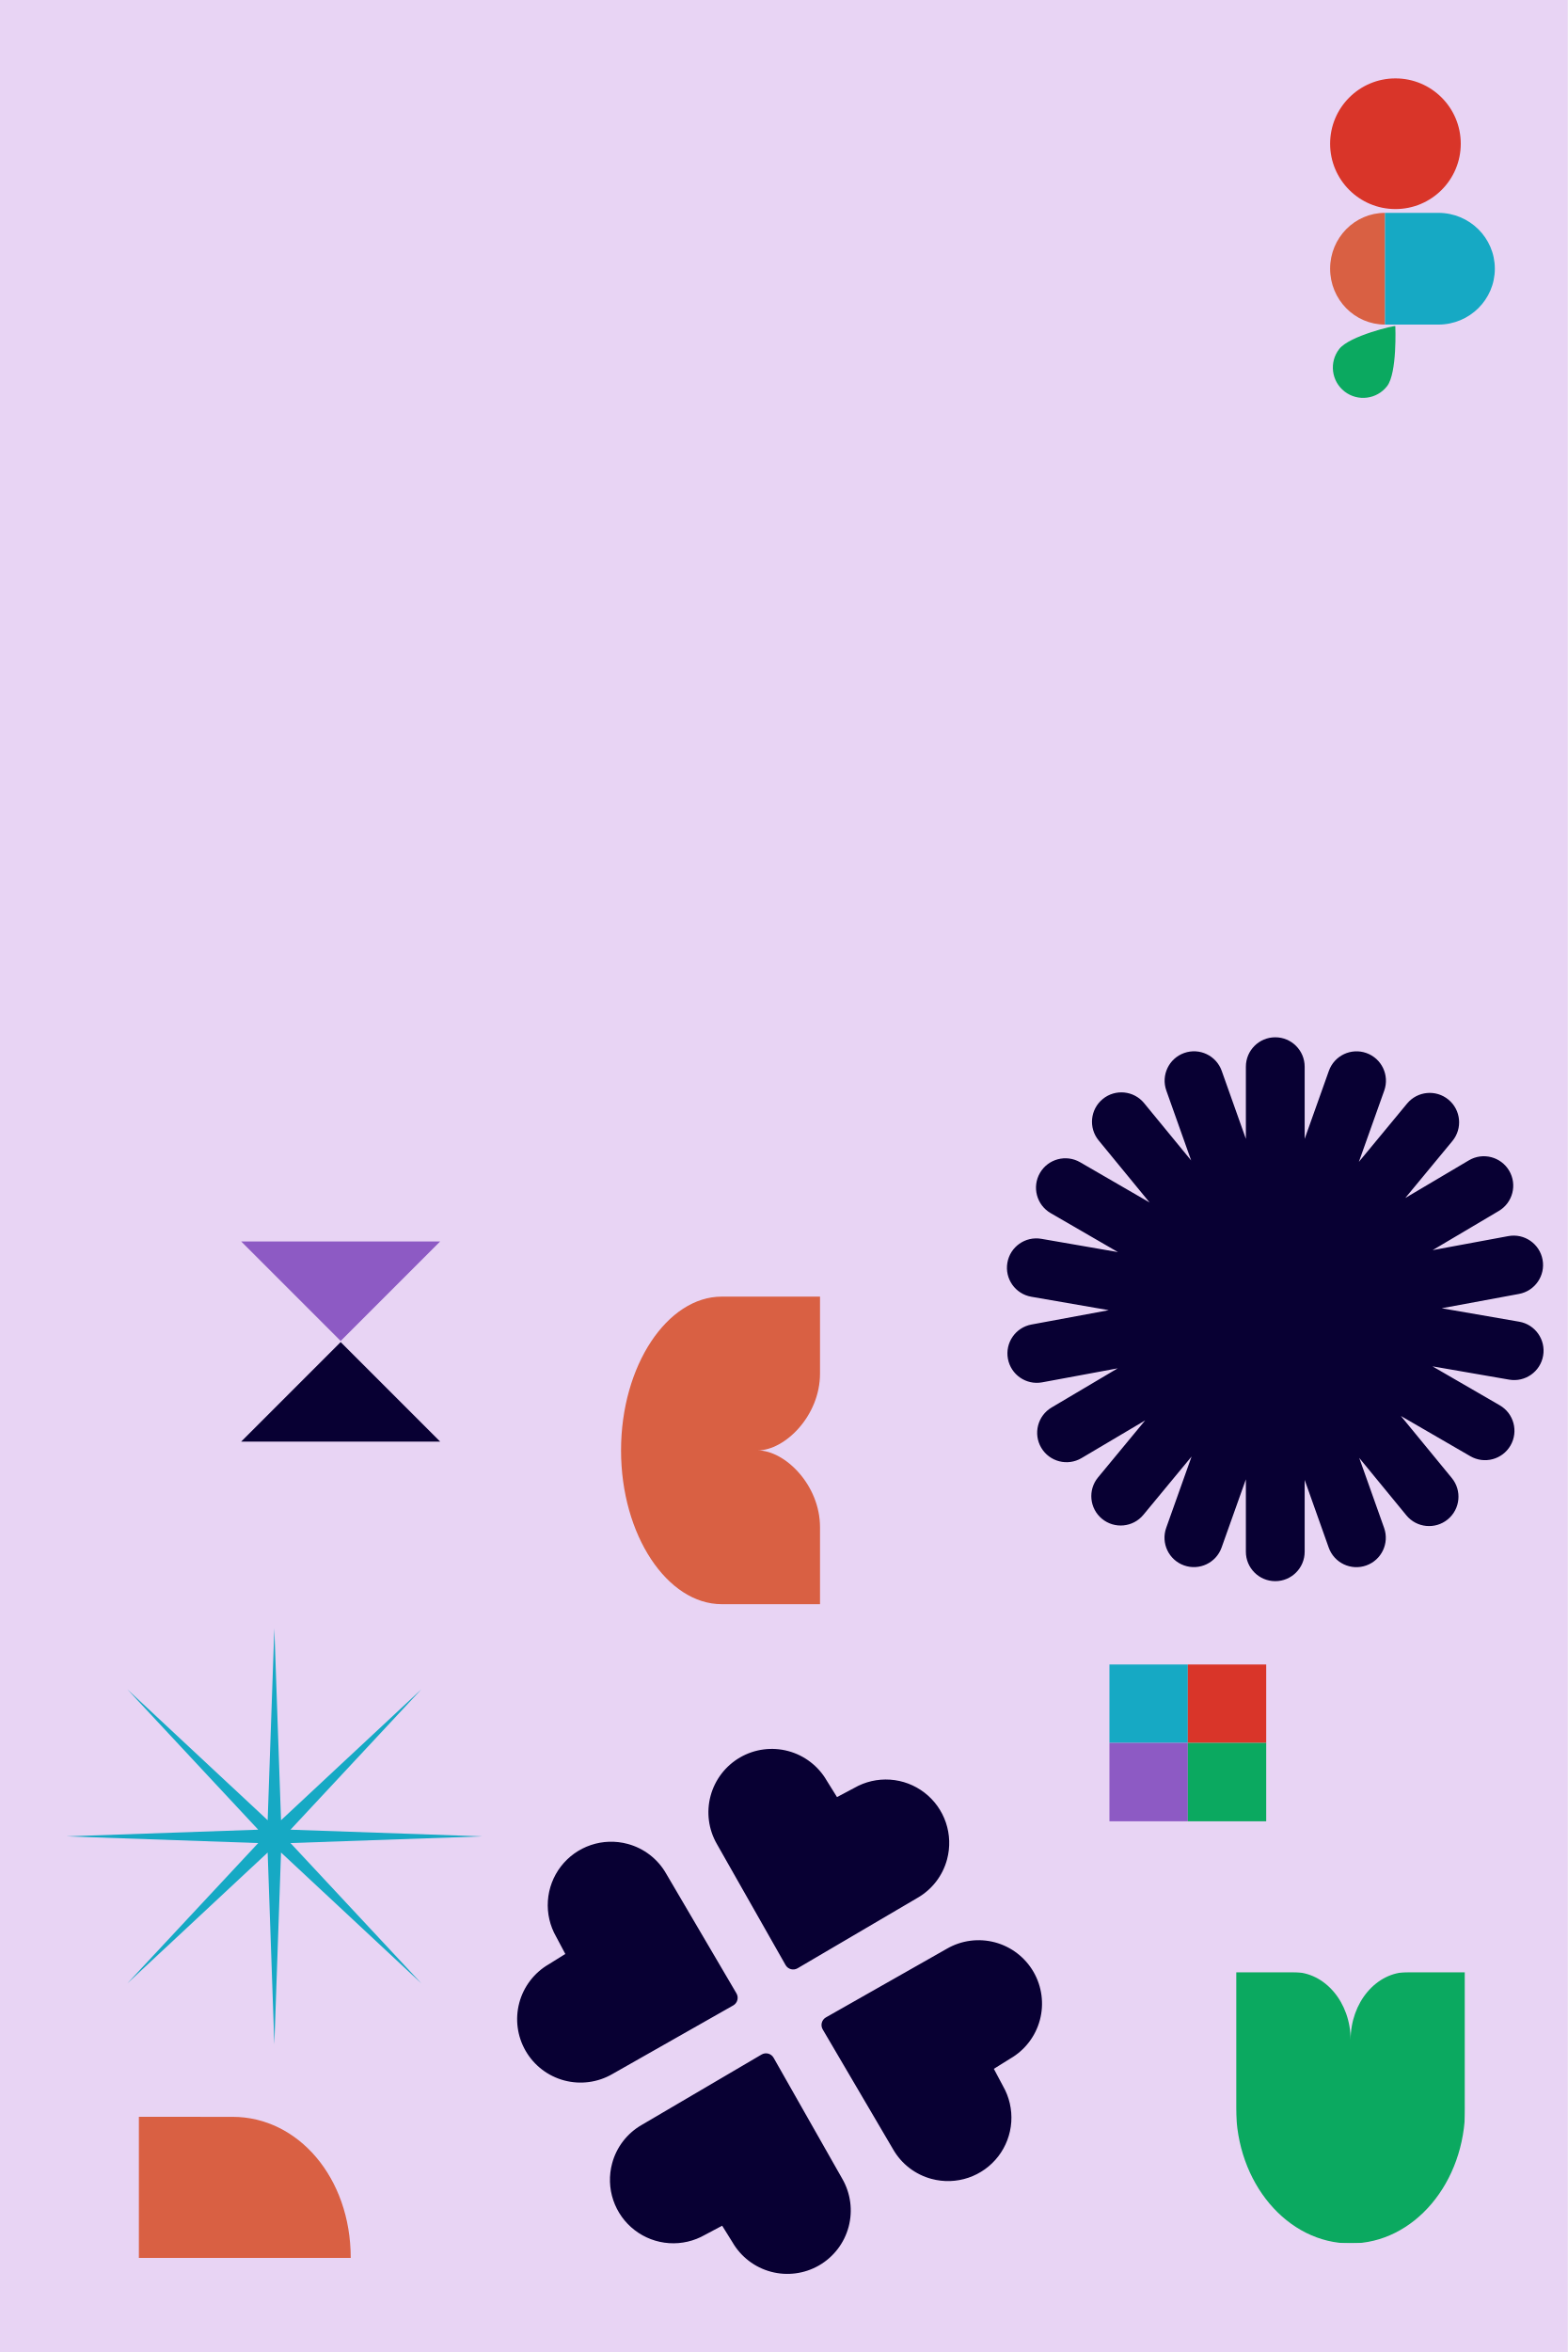
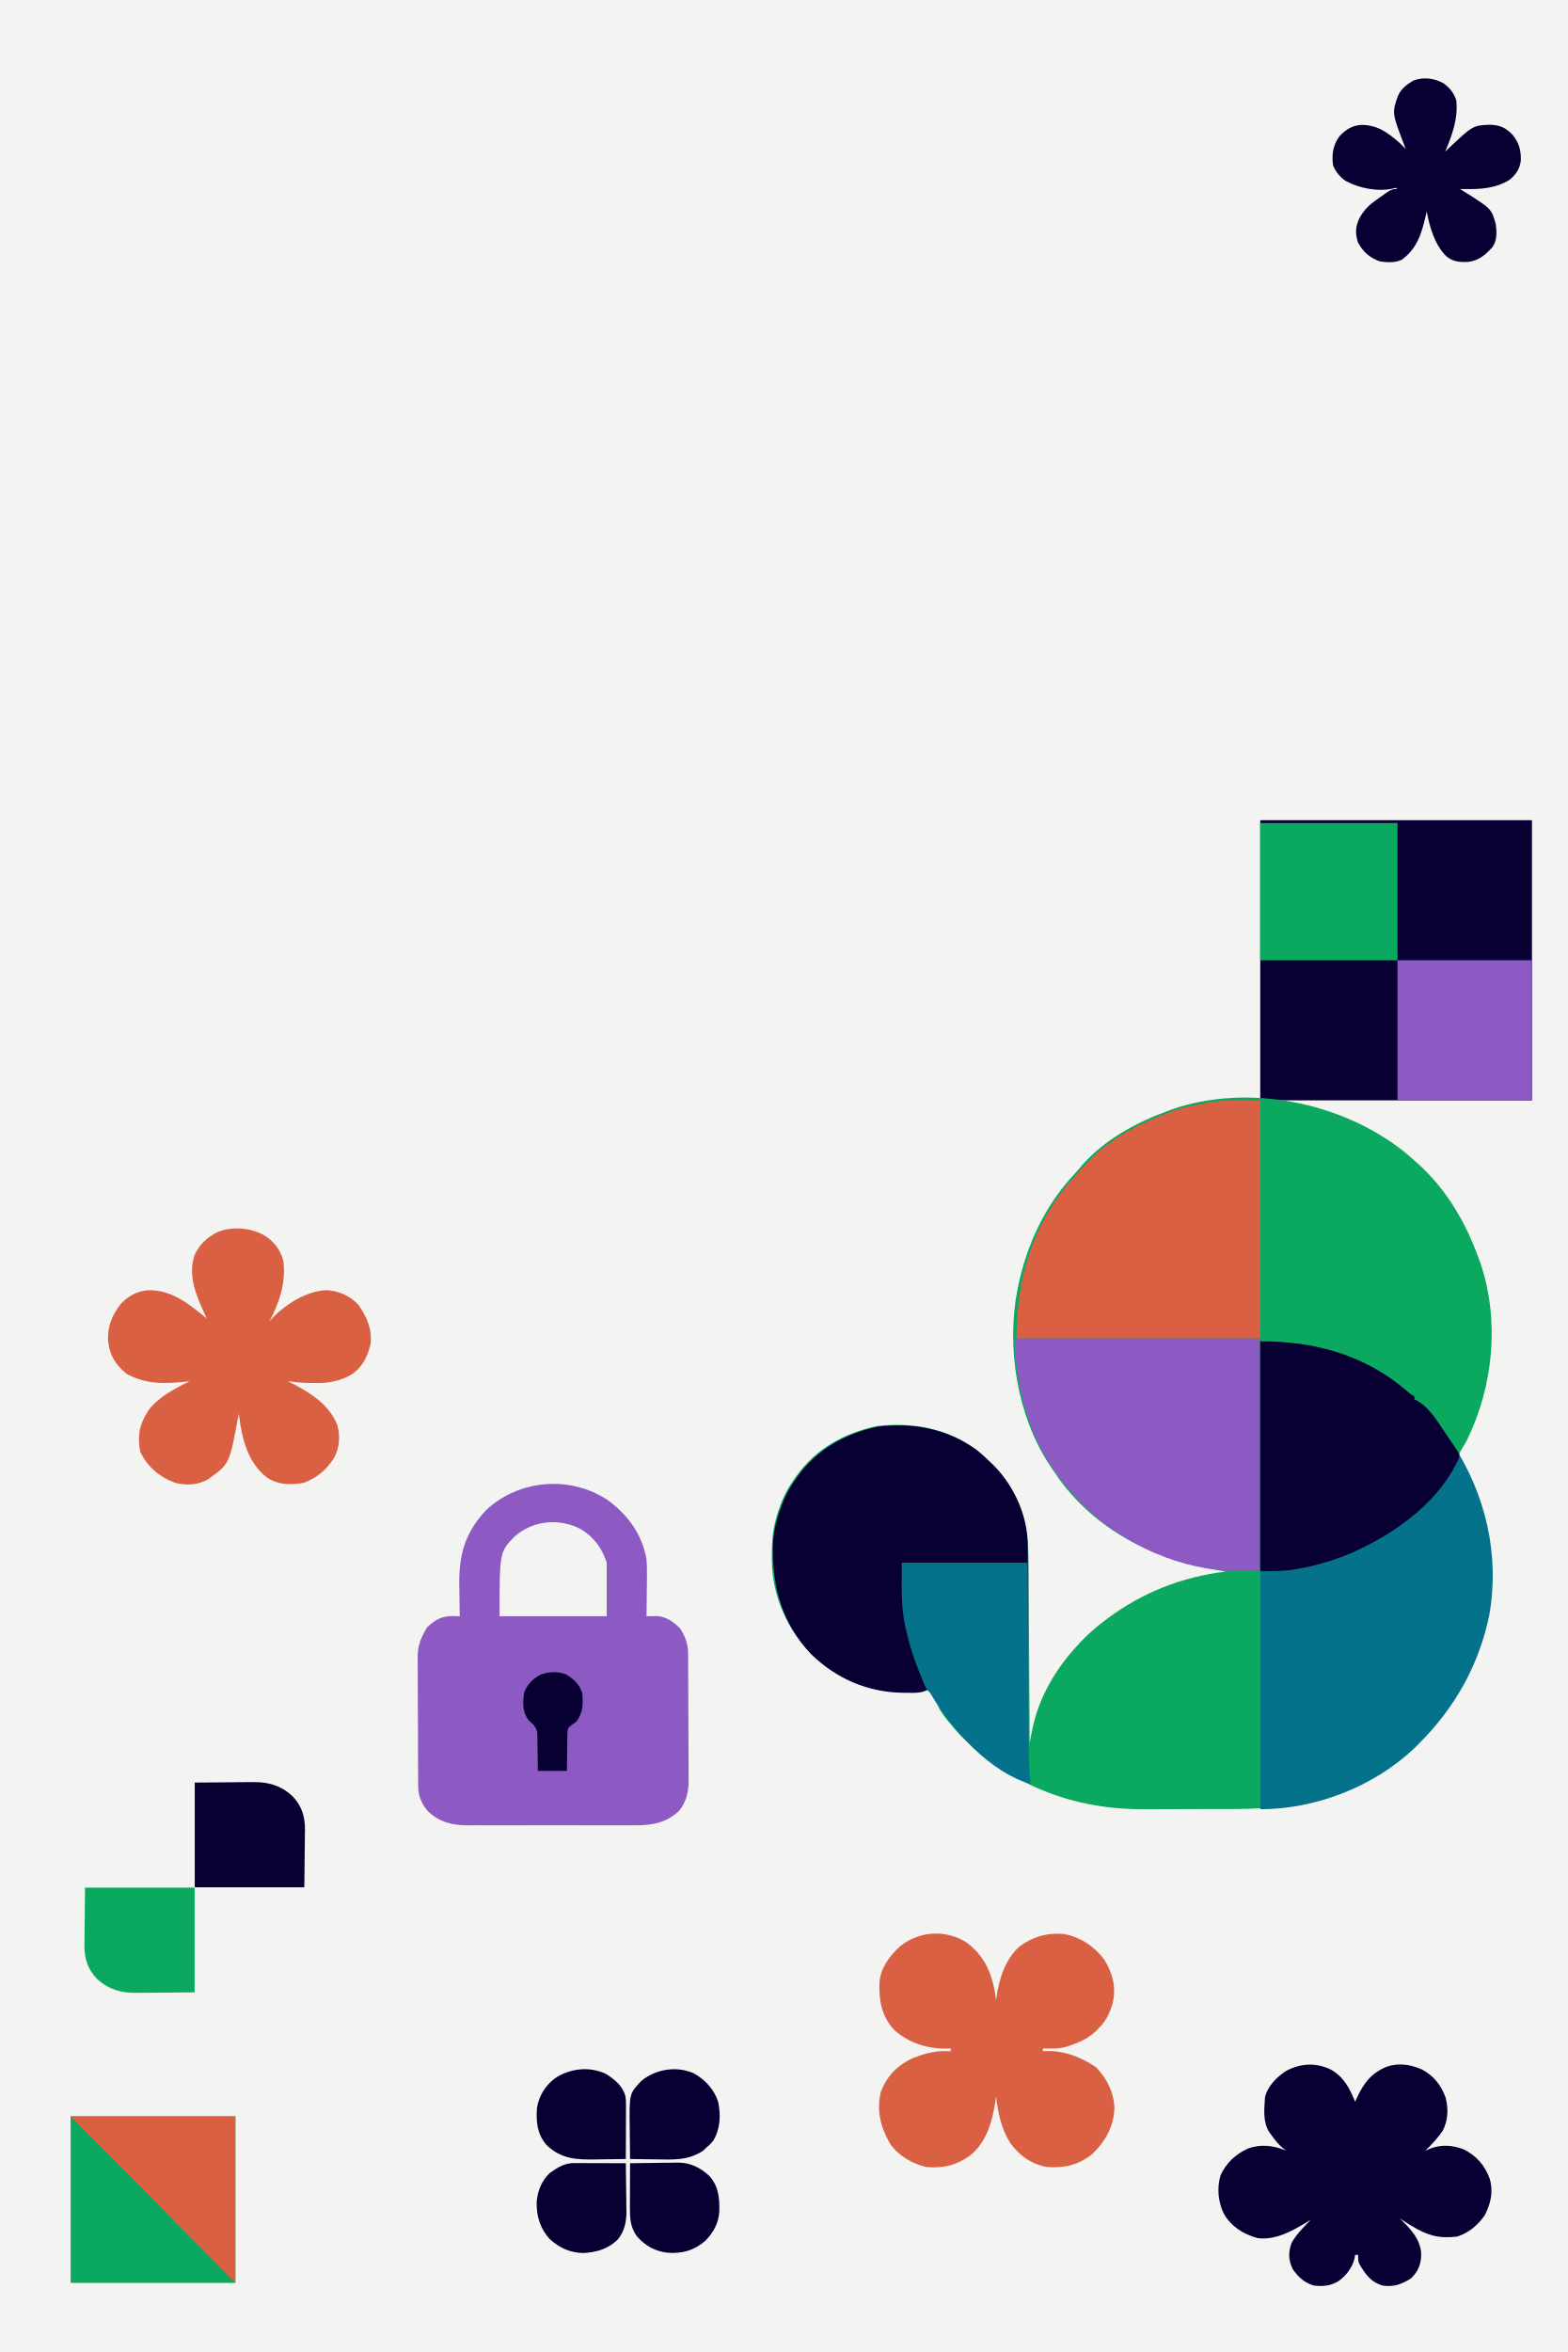
<svg xmlns="http://www.w3.org/2000/svg" width="260" height="390" viewBox="0 0 260 390" fill="none">
-   <rect width="260" height="390" fill="#E8D4F4" />
-   <path fill-rule="evenodd" clip-rule="evenodd" d="M155.258 311.992C156.1 310.897 156.715 309.645 157.07 308.311C157.608 306.304 157.54 304.183 156.874 302.215C156.208 300.247 154.974 298.52 153.328 297.253C151.682 295.986 149.697 295.235 147.624 295.095C145.551 294.955 143.483 295.432 141.681 296.467L138.817 297.987L137.111 295.25C135.715 292.835 133.417 291.074 130.722 290.353C128.027 289.633 125.157 290.013 122.742 291.409C120.327 292.805 118.566 295.103 117.845 297.798C117.125 300.493 117.505 303.363 118.901 305.778L130.286 325.835C130.38 326.002 130.508 326.149 130.66 326.267C130.812 326.384 130.986 326.47 131.172 326.52C131.357 326.57 131.551 326.582 131.742 326.556C131.932 326.531 132.116 326.467 132.282 326.37L152.17 314.692C153.368 314.005 154.417 313.087 155.258 311.992ZM103.329 355.054C102.488 356.149 101.872 357.4 101.518 358.735C100.979 360.742 101.047 362.863 101.713 364.831C102.379 366.799 103.613 368.525 105.259 369.792C106.906 371.06 108.891 371.811 110.964 371.951C113.036 372.091 115.104 371.613 116.906 370.579L119.77 369.059L121.476 371.796C122.872 374.211 125.171 375.972 127.865 376.692C130.56 377.413 133.431 377.033 135.846 375.637C138.26 374.241 140.021 371.942 140.742 369.248C141.462 366.553 141.082 363.683 139.686 361.268L128.301 341.211C128.207 341.044 128.08 340.897 127.927 340.779C127.775 340.661 127.601 340.575 127.416 340.525C127.23 340.476 127.036 340.463 126.845 340.489C126.655 340.515 126.471 340.579 126.305 340.676L106.418 352.353C105.22 353.041 104.17 353.958 103.329 355.054ZM154.506 361.299C153.171 360.945 151.92 360.329 150.824 359.488C149.729 358.647 148.811 357.597 148.124 356.399L136.447 336.511C136.349 336.345 136.286 336.162 136.26 335.971C136.234 335.781 136.246 335.587 136.296 335.401C136.346 335.215 136.432 335.041 136.55 334.889C136.667 334.737 136.814 334.61 136.982 334.515L157.038 323.131C159.453 321.734 162.324 321.355 165.019 322.075C167.713 322.795 170.012 324.557 171.408 326.971C172.804 329.386 173.183 332.257 172.463 334.951C171.743 337.646 169.982 339.944 167.567 341.34L164.829 343.046L166.35 345.911C167.384 347.712 167.861 349.78 167.721 351.853C167.581 353.926 166.83 355.911 165.563 357.557C164.296 359.204 162.57 360.438 160.602 361.104C158.634 361.77 156.512 361.838 154.506 361.299ZM107.763 307.558C106.668 306.717 105.416 306.101 104.082 305.747C102.075 305.208 99.954 305.276 97.986 305.942C96.018 306.608 94.291 307.842 93.024 309.488C91.757 311.135 91.006 313.12 90.866 315.193C90.726 317.265 91.203 319.333 92.237 321.135L93.758 323.999L91.02 325.705C88.606 327.102 86.844 329.4 86.124 332.095C85.404 334.789 85.784 337.659 87.18 340.074C88.576 342.489 90.874 344.251 93.569 344.971C96.263 345.691 99.134 345.311 101.549 343.915L121.606 332.531C121.773 332.436 121.92 332.309 122.037 332.156C122.155 332.004 122.241 331.83 122.291 331.645C122.341 331.459 122.353 331.265 122.327 331.074C122.301 330.884 122.238 330.7 122.141 330.535L110.463 310.647C109.776 309.449 108.858 308.399 107.763 307.558Z" fill="#080033" />
-   <rect x="184" y="276" width="13" height="13" fill="#16A9C4" />
-   <rect x="197" y="276" width="13" height="13" fill="#D93529" />
-   <rect x="184" y="289" width="13" height="13" fill="#8D5AC4" />
-   <rect x="197" y="289" width="13" height="13" fill="#0BA960" />
-   <g clip-path="url(#clip0_19192_4776)">
-     <mask id="mask0_19192_4776" style="mask-type:luminance" maskUnits="userSpaceOnUse" x="205" y="327" width="38" height="45">
-       <path d="M243 327H205V372H243V327Z" fill="white" />
-     </mask>
-     <g mask="url(#mask0_19192_4776)">
-       <path fill-rule="evenodd" clip-rule="evenodd" d="M214.5 327H205V349.5C205 361.926 213.507 372 224 372C234.493 372 243 361.926 243 349.5V327H233.5C228.253 327 224 332.037 224 338.25C224 332.037 219.747 327 214.5 327Z" fill="#0BA960" />
-     </g>
+   <g clip-path="url(#clip0_19192_4808)">
+     <rect width="260" height="390" fill="#F3F3F1" />
+     <path d="M101.02 248.901C104.274 251.393 106.527 254.503 107.227 258.605C107.344 260.226 107.299 261.853 107.274 263.477C107.271 263.917 107.267 264.356 107.264 264.796C107.256 265.864 107.243 266.932 107.227 267.999C107.381 267.996 107.535 267.992 107.694 267.989C107.897 267.986 108.101 267.983 108.311 267.981C108.512 267.977 108.713 267.974 108.921 267.97C110.504 268.049 111.727 268.945 112.813 270.031C113.616 271.315 114.11 272.575 114.12 274.098C114.122 274.399 114.122 274.399 114.125 274.706C114.126 274.924 114.127 275.142 114.127 275.367C114.129 275.598 114.131 275.829 114.132 276.068C114.137 276.833 114.14 277.599 114.143 278.364C114.144 278.626 114.145 278.888 114.146 279.158C114.151 280.545 114.155 281.933 114.157 283.32C114.16 284.75 114.169 286.179 114.179 287.608C114.186 288.71 114.188 289.812 114.189 290.914C114.19 291.441 114.193 291.968 114.197 292.494C114.204 293.234 114.203 293.973 114.202 294.712C114.207 295.035 114.207 295.035 114.211 295.363C114.196 297.139 113.792 298.859 112.641 300.254C110.462 302.315 108.077 302.682 105.172 302.662C104.687 302.665 104.687 302.665 104.192 302.668C103.313 302.672 102.434 302.67 101.555 302.667C100.63 302.665 99.706 302.667 98.781 302.669C97.229 302.67 95.677 302.668 94.125 302.663C92.336 302.658 90.547 302.659 88.759 302.665C87.217 302.67 85.675 302.67 84.133 302.668C83.215 302.666 82.297 302.666 81.379 302.669C80.354 302.673 79.33 302.668 78.305 302.662C78.005 302.664 77.705 302.666 77.395 302.668C74.939 302.643 72.869 302.116 71.037 300.409C69.933 299.173 69.368 297.82 69.357 296.167C69.356 295.963 69.354 295.76 69.352 295.551C69.351 295.33 69.351 295.109 69.35 294.882C69.348 294.648 69.347 294.414 69.345 294.172C69.34 293.397 69.337 292.623 69.334 291.848C69.333 291.583 69.332 291.318 69.331 291.044C69.326 289.641 69.322 288.237 69.32 286.833C69.317 285.387 69.308 283.94 69.298 282.493C69.292 281.378 69.29 280.263 69.289 279.148C69.287 278.615 69.284 278.082 69.28 277.548C69.273 276.8 69.274 276.053 69.275 275.305C69.272 275.086 69.269 274.868 69.266 274.644C69.281 272.792 69.879 271.404 70.839 269.84C72.112 268.601 73.269 267.966 75.058 267.965C75.456 267.974 75.853 267.984 76.25 267.999C76.245 267.733 76.24 267.467 76.234 267.193C76.216 266.189 76.204 265.185 76.195 264.181C76.189 263.75 76.183 263.318 76.174 262.887C76.075 257.955 77.079 254.21 80.527 250.496C86.015 245.247 94.803 244.566 101.02 248.901Z" fill="#8D5AC4" />
+     <path d="M43.925 204.902C45.483 205.884 46.449 207.198 46.972 208.965C47.493 212.575 46.355 215.946 44.687 219.121C44.897 218.88 45.106 218.639 45.322 218.391C47.58 216.133 50.832 214.107 54.066 213.932C56.126 214.002 57.991 214.841 59.414 216.328C60.852 218.361 61.765 220.406 61.445 222.93C60.935 224.987 60.134 226.645 58.371 227.872C56.368 229.061 54.468 229.36 52.177 229.325C51.973 229.325 51.77 229.325 51.559 229.324C50.264 229.315 49.016 229.207 47.734 229.023C47.943 229.128 48.152 229.233 48.367 229.341C51.461 230.941 54.573 232.893 55.936 236.255C56.45 238.115 56.319 239.979 55.433 241.695C54.173 243.687 52.635 244.994 50.448 245.861C48.213 246.277 46.153 246.246 44.221 244.964C41.138 242.541 40.163 238.662 39.675 234.944C39.654 234.75 39.632 234.555 39.609 234.355C39.584 234.496 39.558 234.637 39.532 234.781C38.07 242.746 38.07 242.746 34.531 245.273C32.812 246.271 30.938 246.349 29.017 245.86C26.419 244.903 24.504 243.247 23.264 240.767C22.748 238.087 23.134 236.141 24.628 233.848C26.233 231.666 29.095 230.172 31.484 229.023C31.252 229.051 31.252 229.051 31.016 229.079C27.373 229.465 24.284 229.601 20.994 227.802C19.14 226.292 18.232 224.794 17.929 222.411C17.799 219.989 18.512 218.206 19.967 216.286C21.172 214.964 22.559 214.183 24.338 213.947C28.438 213.782 31.252 216.166 34.277 218.613C34.154 218.347 34.032 218.08 33.906 217.805C32.536 214.781 31.177 211.614 32.214 208.243C32.875 206.799 33.709 205.769 35.039 204.902C35.197 204.798 35.355 204.693 35.518 204.585C37.998 203.225 41.535 203.486 43.925 204.902Z" fill="#D96043" />
+     <path d="M160.173 322.007C163.002 324.026 164.314 326.726 164.968 330.058C165.05 330.604 165.13 331.15 165.204 331.697C165.247 331.357 165.247 331.357 165.292 331.009C165.739 327.97 166.768 324.818 169.139 322.707C171.505 321.042 173.638 320.468 176.501 320.69C179.26 321.252 181.461 322.701 183.147 324.936C184.515 327.155 185.128 329.44 184.573 331.983C184.124 333.625 183.565 334.911 182.384 336.147C182.232 336.308 182.079 336.469 181.922 336.635C180.591 337.924 179.189 338.601 177.442 339.191C177.275 339.249 177.107 339.307 176.935 339.366C175.629 339.752 174.317 339.704 172.97 339.66C172.97 339.814 172.97 339.969 172.97 340.128C173.176 340.116 173.176 340.116 173.386 340.104C176.502 340.001 179.175 341.055 181.752 342.748C183.609 344.682 184.732 346.931 184.826 349.613C184.723 352.642 183.281 355.148 181.106 357.214C178.87 358.988 176.482 359.538 173.676 359.332C171.095 358.88 169.071 357.454 167.557 355.351C166.085 353.046 165.501 350.306 165.204 347.623C165.148 348.005 165.148 348.005 165.091 348.395C164.564 351.781 163.666 355.15 160.894 357.415C158.63 359.055 156.447 359.555 153.672 359.332C151.239 358.777 148.948 357.442 147.552 355.351C146.004 352.599 145.344 349.938 146.102 346.81C147.092 344.244 148.832 342.465 151.318 341.299C153.076 340.61 154.798 340.085 156.702 340.114C156.977 340.117 156.977 340.117 157.259 340.12C157.395 340.123 157.532 340.125 157.673 340.128C157.673 339.974 157.673 339.819 157.673 339.66C157.518 339.668 157.364 339.676 157.205 339.685C153.923 339.781 150.751 338.793 148.273 336.571C146.19 334.302 145.736 331.617 145.864 328.676C146.066 326.254 147.535 324.356 149.259 322.739C152.386 320.206 156.754 319.917 160.173 322.007Z" fill="#D96043" />
+     <path d="M96.418 253.61C98.57 254.958 99.823 256.712 100.623 259.113C100.623 262.046 100.623 264.979 100.623 268C94.758 268 88.893 268 82.85 268C82.85 257.368 82.85 257.368 85.334 254.782C88.413 252.083 92.828 251.66 96.418 253.61Z" fill="#F3F3F1" />
+     <path d="M93.86 277.634C95.126 278.392 96.086 279.267 96.562 280.695C96.731 282.588 96.726 283.99 95.546 285.52C95.329 285.669 95.111 285.818 94.886 285.972C94.21 286.489 94.21 286.489 94.109 287.303C94.106 287.596 94.102 287.888 94.097 288.19C94.086 288.666 94.086 288.666 94.075 289.152C94.074 289.482 94.072 289.813 94.071 290.153C94.064 290.488 94.058 290.822 94.051 291.167C94.036 291.993 94.029 292.819 94.023 293.645C92.431 293.645 90.839 293.645 89.199 293.645C89.195 293.146 89.192 292.648 89.188 292.134C89.176 291.479 89.164 290.824 89.151 290.169C89.15 289.841 89.148 289.512 89.147 289.174C89.139 288.857 89.132 288.541 89.124 288.214C89.121 287.923 89.117 287.632 89.112 287.332C88.897 286.308 88.452 285.943 87.675 285.266C86.628 283.844 86.696 282.399 86.914 280.695C87.449 279.241 88.347 278.388 89.707 277.649C91.04 277.204 92.538 277.106 93.86 277.634Z" fill="#080033" />
+     <path d="M11.712 350.922C20.73 350.922 29.748 350.922 39.039 350.922C39.039 360.037 39.039 369.152 39.039 378.543C30.021 378.543 21.003 378.543 11.712 378.543C11.712 369.428 11.712 360.313 11.712 350.922Z" fill="#0BA960" />
+     <path d="M39.039 350.922H11.712L39.039 378.543V350.922Z" fill="#D96043" />
+     <path d="M220.643 343.128C222.827 344.323 223.852 346.258 224.741 348.509C224.83 348.31 224.919 348.11 225.011 347.905C226.203 345.36 227.425 343.736 230.058 342.669C231.996 342.021 234.051 342.342 235.881 343.177C237.801 344.234 239.016 345.759 239.756 347.813C240.228 349.68 240.168 351.541 239.296 353.272C238.475 354.516 237.436 355.584 236.388 356.635C236.67 356.509 236.952 356.384 237.242 356.254C239.065 355.577 240.867 355.689 242.675 356.369C244.867 357.431 246.237 359.019 247.081 361.289C247.686 363.407 247.246 365.365 246.262 367.3C245.104 368.979 243.65 370.202 241.705 370.855C238.656 371.242 236.696 370.668 234.109 369.078C233.888 368.946 233.666 368.813 233.438 368.677C232.981 368.397 232.531 368.104 232.083 367.808C232.194 367.91 232.304 368.012 232.418 368.117C234.067 369.695 235.637 371.445 235.707 373.823C235.688 375.473 235.19 376.628 234.03 377.791C232.473 378.772 231.126 379.256 229.298 378.981C227.382 378.424 226.427 377.094 225.459 375.426C225.247 374.918 225.247 374.918 225.247 373.903C225.08 373.903 224.913 373.903 224.741 373.903C224.713 374.089 224.685 374.275 224.656 374.466C224.292 375.993 223.289 377.301 222.035 378.22C220.653 379.057 219.486 379.146 217.905 378.981C216.331 378.521 215.256 377.542 214.36 376.188C213.685 374.711 213.644 373.461 214.202 371.935C214.997 370.455 216.244 369.264 217.398 368.062C217.18 368.197 216.963 368.332 216.739 368.471C214.261 369.97 211.522 371.502 208.536 371.109C206.147 370.423 204.25 369.237 202.968 367.078C202.022 365.078 201.807 362.88 202.41 360.736C203.334 358.671 204.942 357.186 206.986 356.254C209.193 355.482 211.223 355.752 213.347 356.635C213.16 356.496 212.974 356.358 212.781 356.215C212.06 355.602 211.556 354.991 211.005 354.223C210.831 353.984 210.658 353.746 210.479 353.501C209.425 351.822 209.671 349.665 209.802 347.747C210.249 345.887 211.808 344.325 213.396 343.34C215.777 342.122 218.186 341.996 220.643 343.128Z" fill="#080033" />
+     <path d="M104.495 358.7C105.822 358.676 107.15 358.659 108.478 358.648C108.929 358.643 109.379 358.637 109.83 358.629C110.481 358.617 111.132 358.612 111.784 358.608C111.983 358.603 112.182 358.598 112.387 358.594C114.498 358.593 116.126 359.399 117.661 360.821C119.185 362.527 119.345 364.491 119.298 366.695C119.159 368.677 118.356 370.136 116.983 371.556C115.095 373.187 113.194 373.693 110.759 373.545C108.648 373.294 107.093 372.44 105.665 370.866C104.504 369.288 104.461 367.778 104.472 365.897C104.472 365.691 104.473 365.485 104.473 365.272C104.474 364.617 104.477 363.961 104.48 363.306C104.481 362.86 104.482 362.415 104.483 361.969C104.486 360.879 104.49 359.789 104.495 358.7Z" fill="#080033" />
+     <path d="M100.475 343.881C101.876 344.739 103.204 345.814 103.69 347.439C103.799 347.963 103.821 348.432 103.82 348.967C103.82 349.169 103.82 349.37 103.82 349.577C103.818 349.793 103.817 350.008 103.816 350.23C103.816 350.452 103.815 350.674 103.815 350.902C103.814 351.61 103.811 352.318 103.808 353.026C103.807 353.507 103.806 353.987 103.805 354.468C103.802 355.645 103.798 356.821 103.793 357.998C102.574 358.022 101.355 358.039 100.136 358.05C99.722 358.054 99.309 358.061 98.895 358.069C95.69 358.131 93.097 358.03 90.662 355.695C89.086 353.887 88.901 351.896 89.053 349.575C89.372 347.559 90.335 345.989 91.918 344.703C94.385 342.985 97.702 342.563 100.475 343.881Z" fill="#080033" />
+     <path d="M95.159 358.674C95.351 358.674 95.543 358.674 95.741 358.674C96.05 358.676 96.05 358.676 96.366 358.678C96.684 358.678 96.684 358.678 97.008 358.679C97.685 358.68 98.362 358.683 99.039 358.686C99.498 358.687 99.957 358.688 100.416 358.689C101.541 358.692 102.667 358.696 103.792 358.701C103.815 360.057 103.832 361.414 103.843 362.771C103.848 363.231 103.854 363.692 103.863 364.153C103.874 364.818 103.879 365.484 103.883 366.149C103.888 366.352 103.893 366.555 103.898 366.764C103.899 368.446 103.543 370.05 102.438 371.364C100.828 372.952 98.885 373.485 96.67 373.587C94.495 373.523 92.779 372.732 91.172 371.277C89.586 369.532 88.968 367.494 89.002 365.178C89.149 363.307 89.799 361.655 91.157 360.338C92.398 359.451 93.6 358.669 95.159 358.674Z" fill="#080033" />
+     <path d="M115.139 343.829C116.987 344.901 118.377 346.402 119.087 348.437C119.572 350.662 119.481 352.974 118.297 354.957C117.727 355.63 117.727 355.63 117.127 356.127C116.881 356.366 116.881 356.366 116.63 356.609C114.18 358.26 111.608 358.113 108.778 358.057C108.361 358.052 107.944 358.048 107.528 358.044C106.516 358.034 105.504 358.018 104.493 357.999C104.475 356.742 104.463 355.485 104.454 354.229C104.451 353.802 104.446 353.375 104.44 352.949C104.359 347.16 104.359 347.16 106.34 345.073C108.748 343.063 112.279 342.506 115.139 343.829Z" fill="#080033" />
+     <path d="M38.2 295.534L32.3 295.58V312.947H32.486H50.475L50.532 307.266C50.544 306.43 50.557 305.593 50.562 304.757L50.565 304.07L50.58 303.343C50.581 301.14 50.02 299.392 48.464 297.79C46.524 296.032 44.49 295.464 41.895 295.502L41.519 295.508C41.029 295.509 40.54 295.511 40.051 295.513L38.2 295.534Z" fill="#080033" />
+     <path d="M26.379 330.414L32.278 330.367L32.278 313L32.093 313L14.104 313L14.046 318.681C14.034 319.518 14.021 320.354 14.016 321.191L14.014 321.877L13.999 322.604C13.998 324.808 14.559 326.555 16.114 328.157C18.055 329.915 20.089 330.484 22.683 330.445L23.06 330.44C23.549 330.438 24.039 330.436 24.528 330.434L26.379 330.414Z" fill="#0BA960" />
+     <path d="M239.449 13.841C240.467 14.584 241.137 15.435 241.526 16.647C241.841 19.695 240.844 22.388 239.686 25.133C239.825 25 239.963 24.868 240.106 24.731C244.298 20.787 244.298 20.787 247.16 20.683C248.806 20.745 249.763 21.186 250.89 22.391C251.949 23.719 252.281 24.944 252.225 26.649C252.053 28.008 251.391 28.991 250.337 29.829C248.127 31.224 245.489 31.411 242.957 31.342C242.687 31.342 242.417 31.342 242.139 31.342C242.322 31.455 242.505 31.568 242.693 31.684C247.36 34.61 247.36 34.61 248.067 37.138C248.239 38.456 248.32 39.826 247.534 40.956C246.392 42.245 245.254 43.219 243.522 43.426C242.08 43.498 241.019 43.421 239.868 42.496C237.903 40.51 237.146 37.752 236.62 35.068C236.545 35.391 236.545 35.391 236.47 35.72C235.776 38.675 235.067 41.184 232.493 43.062C231.372 43.61 230.052 43.522 228.852 43.347C227.128 42.72 226.093 41.791 225.211 40.191C224.762 38.755 224.777 37.612 225.428 36.245C226.134 34.911 226.989 34.041 228.201 33.192C228.321 33.105 228.442 33.018 228.567 32.928C230.793 31.342 230.793 31.342 231.714 31.342C231.646 31.274 231.579 31.206 231.509 31.135C231.399 31.164 231.289 31.193 231.176 31.223C228.616 31.856 225.426 31.24 223.154 29.988C222.225 29.343 221.505 28.47 221.084 27.41C220.857 25.618 221.056 24.129 222.106 22.649C223.034 21.597 224.125 20.885 225.532 20.721C228.314 20.61 230.094 21.937 232.123 23.684C232.472 24.022 232.809 24.368 233.145 24.719C233.061 24.502 232.977 24.284 232.891 24.06C230.863 18.741 230.863 18.741 231.829 15.949C232.4 14.681 233.244 14.062 234.397 13.361C236.075 12.727 237.921 12.953 239.449 13.841Z" fill="#080033" />
+     <path d="M209.012 136C223.883 136 238.755 136 254.077 136C254.077 151.331 254.077 166.663 254.077 182.459C239.205 182.459 224.334 182.459 209.012 182.459C209.012 167.127 209.012 151.796 209.012 136Z" fill="#080033" />
+     <path d="M209.012 136.465C216.524 136.465 224.037 136.465 231.777 136.465C231.777 143.977 231.777 151.49 231.777 159.23C224.264 159.23 216.752 159.23 209.012 159.23C209.012 151.717 209.012 144.205 209.012 136.465Z" fill="#0BA960" />
+     <path d="M231.775 159.229C239.134 159.229 246.494 159.229 254.076 159.229C254.076 166.895 254.076 174.561 254.076 182.459C246.717 182.459 239.357 182.459 231.775 182.459C231.775 174.793 231.775 167.128 231.775 159.229Z" fill="#8D5AC4" />
+     <path d="M232.761 190.877C233.556 191.523 234.319 192.198 235.077 192.887C235.287 193.076 235.497 193.264 235.713 193.459C240.186 197.682 243.193 202.978 245.257 208.701C245.414 209.137 245.414 209.137 245.574 209.581C248.743 219.113 247.666 229.907 243.271 238.847C242.932 239.45 242.59 240.045 242.216 240.627C241.97 241.213 242.088 241.458 242.278 242.059C242.44 242.422 242.613 242.78 242.793 243.134C247.651 252.886 248.587 263.071 245.181 273.461C243.118 279.443 239.547 284.568 235.077 289.007C234.856 289.23 234.635 289.453 234.407 289.683C226.377 297.367 215.799 299.955 205.002 299.962C204.426 299.964 203.85 299.965 203.275 299.967C202.073 299.97 200.871 299.971 199.669 299.971C198.146 299.971 196.623 299.977 195.1 299.986C193.911 299.992 192.723 299.992 191.535 299.992C190.974 299.993 190.414 299.995 189.853 299.999C178.081 300.073 167.86 296.111 159.447 287.901C158.658 287.106 157.942 286.273 157.251 285.393C157.131 285.247 157.011 285.1 156.888 284.95C156.294 284.205 155.818 283.522 155.471 282.633C155.038 281.618 154.754 281.051 153.883 280.359C152.097 280.003 150.232 280.233 148.427 280.337C143.498 280.482 138.554 277.909 135.013 274.676C130.66 270.453 128.078 264.808 128.001 258.753C127.994 256.212 128.047 253.894 128.805 251.449C128.896 251.155 128.986 250.861 129.079 250.559C129.691 248.725 130.429 247.105 131.537 245.518C131.716 245.261 131.894 245.004 132.079 244.739C135.361 240.187 139.963 237.652 145.389 236.472C151.262 235.761 156.997 236.815 161.829 240.329C162.7 241.03 163.514 241.772 164.312 242.553C164.504 242.741 164.696 242.929 164.894 243.123C167.019 245.332 168.382 247.84 169.371 250.707C169.43 250.877 169.49 251.047 169.551 251.221C170.443 253.992 170.593 256.889 170.599 259.777C170.602 260.255 170.602 260.255 170.606 260.743C170.613 261.604 170.617 262.466 170.62 263.328C170.624 264.232 170.631 265.137 170.637 266.042C170.648 267.75 170.658 269.458 170.666 271.167C170.675 273.113 170.688 275.06 170.7 277.007C170.726 281.007 170.748 285.007 170.768 289.007C170.818 288.752 170.868 288.497 170.919 288.234C170.986 287.897 171.053 287.559 171.12 287.221C171.153 287.054 171.186 286.886 171.22 286.713C172.159 281.99 174.594 277.572 177.72 273.934C177.83 273.806 177.939 273.678 178.052 273.545C179.604 271.746 181.276 270.176 183.183 268.745C183.315 268.645 183.448 268.545 183.585 268.442C189.465 264.049 195.996 261.479 203.295 260.591C203.155 260.569 203.016 260.547 202.872 260.524C192.164 258.788 182.334 254.309 175.749 245.379C175.319 244.774 174.903 244.16 174.492 243.542C174.393 243.396 174.295 243.25 174.193 243.099C168.649 234.814 166.849 223.328 168.781 213.643C170.214 206.563 173.22 199.973 178.2 194.672C178.661 194.178 179.09 193.67 179.52 193.15C183.242 188.96 188.395 186.144 193.611 184.239C194.008 184.088 194.008 184.088 194.413 183.935C206.991 179.619 222.464 182.747 232.761 190.877Z" fill="#0BA960" />
+     <path d="M209.011 182.492C209.011 195.513 209.011 208.534 209.011 221.949C195.673 221.949 182.334 221.949 168.592 221.949C168.592 211.852 171.405 202.295 178.494 194.8C178.955 194.311 179.383 193.807 179.812 193.291C183.53 189.135 188.676 186.343 193.885 184.453C194.149 184.353 194.414 184.254 194.686 184.151C196.387 183.571 198.147 183.242 199.914 182.921C200.135 182.878 200.356 182.835 200.585 182.791C203.435 182.312 206.02 182.492 209.011 182.492Z" fill="#D96043" />
+     <path d="M168.42 221.949C181.759 221.949 195.097 221.949 208.839 221.949C208.839 234.614 208.839 247.279 208.839 260.327C199.458 261.368 189.764 257.885 182.415 252.11C179.418 249.549 176.8 246.773 174.62 243.49C174.521 243.344 174.422 243.197 174.32 243.046C171.195 238.36 169.541 232.943 168.715 227.412C168.684 227.207 168.653 227.002 168.622 226.791C168.399 225.14 168.42 223.653 168.42 221.949Z" fill="#8D5AC4" />
+     <path d="M209.012 222.414C218.114 222.414 226.313 224.65 233.299 230.614C233.847 231.094 233.847 231.094 234.574 231.556C234.574 231.719 234.574 231.883 234.574 232.051C234.717 232.11 234.859 232.17 235.006 232.232C237.261 233.49 238.847 236.377 240.282 238.475C240.516 238.815 240.516 238.815 240.755 239.161C246.383 247.629 248.786 257.842 246.983 267.879C245.28 276.106 241.276 283.21 235.319 289.129C235.097 289.351 234.876 289.574 234.649 289.804C227.954 296.214 218.245 300 209.012 300C209.012 274.397 209.012 248.793 209.012 222.414Z" fill="#05728C" />
+     <path d="M209.012 222.414C218.113 222.414 226.311 224.652 233.296 230.622C233.844 231.102 233.844 231.102 234.571 231.565C234.571 231.728 234.571 231.891 234.571 232.06C234.714 232.12 234.856 232.179 235.003 232.241C237.261 233.502 238.839 236.39 240.279 238.49C240.461 238.751 240.643 239.012 240.83 239.281C240.991 239.52 241.152 239.759 241.318 240.005C241.459 240.215 241.601 240.424 241.747 240.641C242.016 241.211 242.016 241.211 241.983 241.701C238.961 248.7 231.863 253.949 225.141 257.039C224.898 257.153 224.655 257.267 224.404 257.384C221.34 258.737 218.054 259.683 214.75 260.223C214.574 260.253 214.397 260.283 214.216 260.313C212.448 260.572 210.85 260.502 209.012 260.502C209.012 247.933 209.012 235.364 209.012 222.414Z" fill="#080033" />
+     <path d="M161.982 240.434C162.853 241.137 163.666 241.882 164.464 242.666C164.656 242.855 164.848 243.044 165.046 243.238C168.295 246.63 170.454 251.483 170.45 256.214C170.451 256.703 170.451 256.703 170.451 257.201C170.451 257.559 170.45 257.916 170.449 258.274C170.449 258.653 170.449 259.032 170.449 259.412C170.449 260.438 170.447 261.465 170.446 262.491C170.444 263.565 170.444 264.639 170.444 265.713C170.443 267.745 170.441 269.777 170.438 271.81C170.436 274.124 170.434 276.438 170.433 278.752C170.43 283.512 170.426 288.271 170.421 293.03C170.339 293.03 170.257 293.03 170.172 293.03C170.172 281.896 170.172 270.761 170.172 259.289C163.375 259.289 156.577 259.289 149.573 259.289C149.842 266.01 150.331 271.518 152.8 277.648C152.904 277.912 153.008 278.176 153.116 278.448C153.338 279.01 153.564 279.57 153.792 280.129C153.019 280.902 150.837 280.665 149.821 280.688C143.963 280.635 138.713 278.363 134.525 274.283C129.759 269.278 128.105 263.281 128.176 256.553C128.22 254.82 128.46 253.261 128.974 251.598C129.064 251.303 129.154 251.008 129.247 250.704C129.859 248.863 130.597 247.237 131.704 245.644C131.972 245.257 131.972 245.257 132.246 244.862C135.527 240.291 140.127 237.745 145.55 236.561C151.42 235.847 157.153 236.905 161.982 240.434Z" fill="#080033" />
+     <path d="M149.566 259.116C156.446 259.116 163.326 259.116 170.414 259.116C170.429 261.516 170.444 263.916 170.46 266.389C170.47 267.913 170.48 269.436 170.491 270.96C170.507 273.376 170.524 275.792 170.539 278.209C170.549 279.969 170.561 281.729 170.574 283.489C170.58 284.42 170.587 285.351 170.592 286.282C170.597 287.161 170.603 288.039 170.61 288.918C170.613 289.389 170.615 289.861 170.618 290.332C170.633 292.172 170.733 293.988 170.916 295.819C164.148 293.827 158.053 287.006 154.58 281.238C154.137 280.453 154.137 280.453 153.585 279.947C153.173 279.083 152.836 278.187 152.486 277.297C152.384 277.039 152.283 276.781 152.178 276.516C151.413 274.542 150.786 272.588 150.32 270.524C150.267 270.299 150.213 270.074 150.159 269.843C149.372 266.286 149.566 262.757 149.566 259.116Z" fill="#05728C" />
  </g>
-   <path fill-rule="evenodd" clip-rule="evenodd" d="M136 227.75L136 215L119.699 215C110.696 215 103 226.417 103 240.5C103 254.583 110.696 266 119.699 266L136 266L136 253.25C136 246.208 130.164 240.5 125.663 240.5C130.164 240.5 136 234.792 136 227.75Z" fill="#D96043" />
-   <path d="M56.5 205.855H73L56.5 222.355L40 205.855H56.5Z" fill="#8D5AC4" />
-   <path d="M56.5 239.039L40 239.039L56.5 222.54L73 239.039L56.5 239.039Z" fill="#080033" />
-   <path d="M45.5 270L46.609 301.823L69.895 280.105L48.178 303.391L80 304.5L48.178 305.609L69.895 328.895L46.609 307.178L45.5 339L44.391 307.178L21.105 328.895L42.823 305.609L11 304.5L42.823 303.391L21.105 280.105L44.391 301.823L45.5 270Z" fill="#16A9C4" />
-   <path fill-rule="evenodd" clip-rule="evenodd" d="M58.168 374.4C58.168 361.05 49.398 351.008 38.58 351.008C32.937 351.008 23.966 351 23.033 351C23.033 356.846 23.033 368.013 23.033 374.4H58.168Z" fill="#D96043" />
-   <path d="M211.503 172C214.195 172 216.378 174.183 216.378 176.875V188.842L220.392 177.568C221.295 175.032 224.083 173.708 226.619 174.611C229.155 175.514 230.479 178.303 229.576 180.839L225.367 192.659L233.363 182.989C235.079 180.915 238.152 180.623 240.227 182.339C242.301 184.054 242.592 187.127 240.877 189.202L233.065 198.648L243.611 192.404C245.928 191.033 248.918 191.798 250.29 194.114C251.662 196.431 250.896 199.421 248.579 200.793L237.601 207.293L250.152 204.967C252.799 204.476 255.343 206.224 255.834 208.871C256.325 211.518 254.576 214.062 251.929 214.553L239.103 216.93L251.957 219.159C254.61 219.619 256.388 222.143 255.928 224.796C255.468 227.448 252.944 229.225 250.292 228.766L237.573 226.56L248.74 233.026C251.07 234.376 251.865 237.358 250.516 239.688C249.166 242.017 246.184 242.812 243.854 241.463L232.332 234.79L240.781 245.082C242.489 247.163 242.187 250.234 240.106 251.942C238.026 253.65 234.954 253.348 233.246 251.268L225.427 241.742L229.554 253.354C230.455 255.89 229.13 258.677 226.594 259.579C224.057 260.481 221.269 259.155 220.367 256.618L216.378 245.393V257.307C216.378 259.999 214.195 262.182 211.503 262.182C208.811 262.182 206.628 259.999 206.628 257.307V245.295L202.599 256.612C201.695 259.148 198.908 260.472 196.372 259.569C193.836 258.666 192.511 255.878 193.414 253.342L197.625 241.512L189.624 251.189C187.908 253.264 184.836 253.555 182.761 251.84C180.686 250.124 180.395 247.052 182.11 244.978L189.924 235.526L179.371 241.776C177.055 243.148 174.065 242.382 172.693 240.065C171.322 237.749 172.087 234.759 174.403 233.387L185.371 226.891L172.845 229.214C170.198 229.705 167.654 227.956 167.163 225.31C166.672 222.662 168.42 220.119 171.067 219.628L183.893 217.25L171.042 215.021C168.39 214.561 166.612 212.038 167.072 209.386C167.532 206.733 170.055 204.956 172.708 205.416L185.412 207.618L174.251 201.155C171.922 199.806 171.127 196.824 172.476 194.494C173.825 192.164 176.808 191.37 179.138 192.719L190.66 199.391L182.212 189.1C180.504 187.019 180.806 183.947 182.887 182.239C184.968 180.531 188.039 180.833 189.747 182.914L197.554 192.424L193.434 180.83C192.532 178.293 193.858 175.506 196.395 174.604C198.931 173.703 201.719 175.029 202.62 177.565L206.628 188.842V176.875C206.628 174.183 208.811 172 211.503 172Z" fill="#080033" />
-   <circle cx="231.433" cy="23.833" r="10.833" fill="#D93529" />
-   <path fill-rule="evenodd" clip-rule="evenodd" d="M229.706 35.295C224.677 35.295 220.6 39.442 220.6 44.558C220.6 49.674 224.677 53.821 229.706 53.821L229.706 35.295Z" fill="#D96043" />
-   <path fill-rule="evenodd" clip-rule="evenodd" d="M238.554 53.822C243.726 53.822 247.918 49.674 247.918 44.558C247.918 39.442 243.726 35.295 238.554 35.295L229.705 35.295L229.705 53.822L238.554 53.822Z" fill="#16A9C4" />
-   <path d="M230.047 64.031C228.346 66.223 225.19 66.621 222.998 64.92C220.806 63.218 220.408 60.062 222.109 57.87C223.81 55.678 231.393 53.914 231.413 54.076C231.413 54.076 231.749 61.839 230.047 64.031Z" fill="#0BA960" />
  <defs>
-     <clipPath id="clip0_19192_4776">
-       <rect width="38" height="45" fill="white" transform="translate(205 327)" />
+     <clipPath id="clip0_19192_4808">
+       <rect width="260" height="390" fill="white" />
    </clipPath>
  </defs>
</svg>
